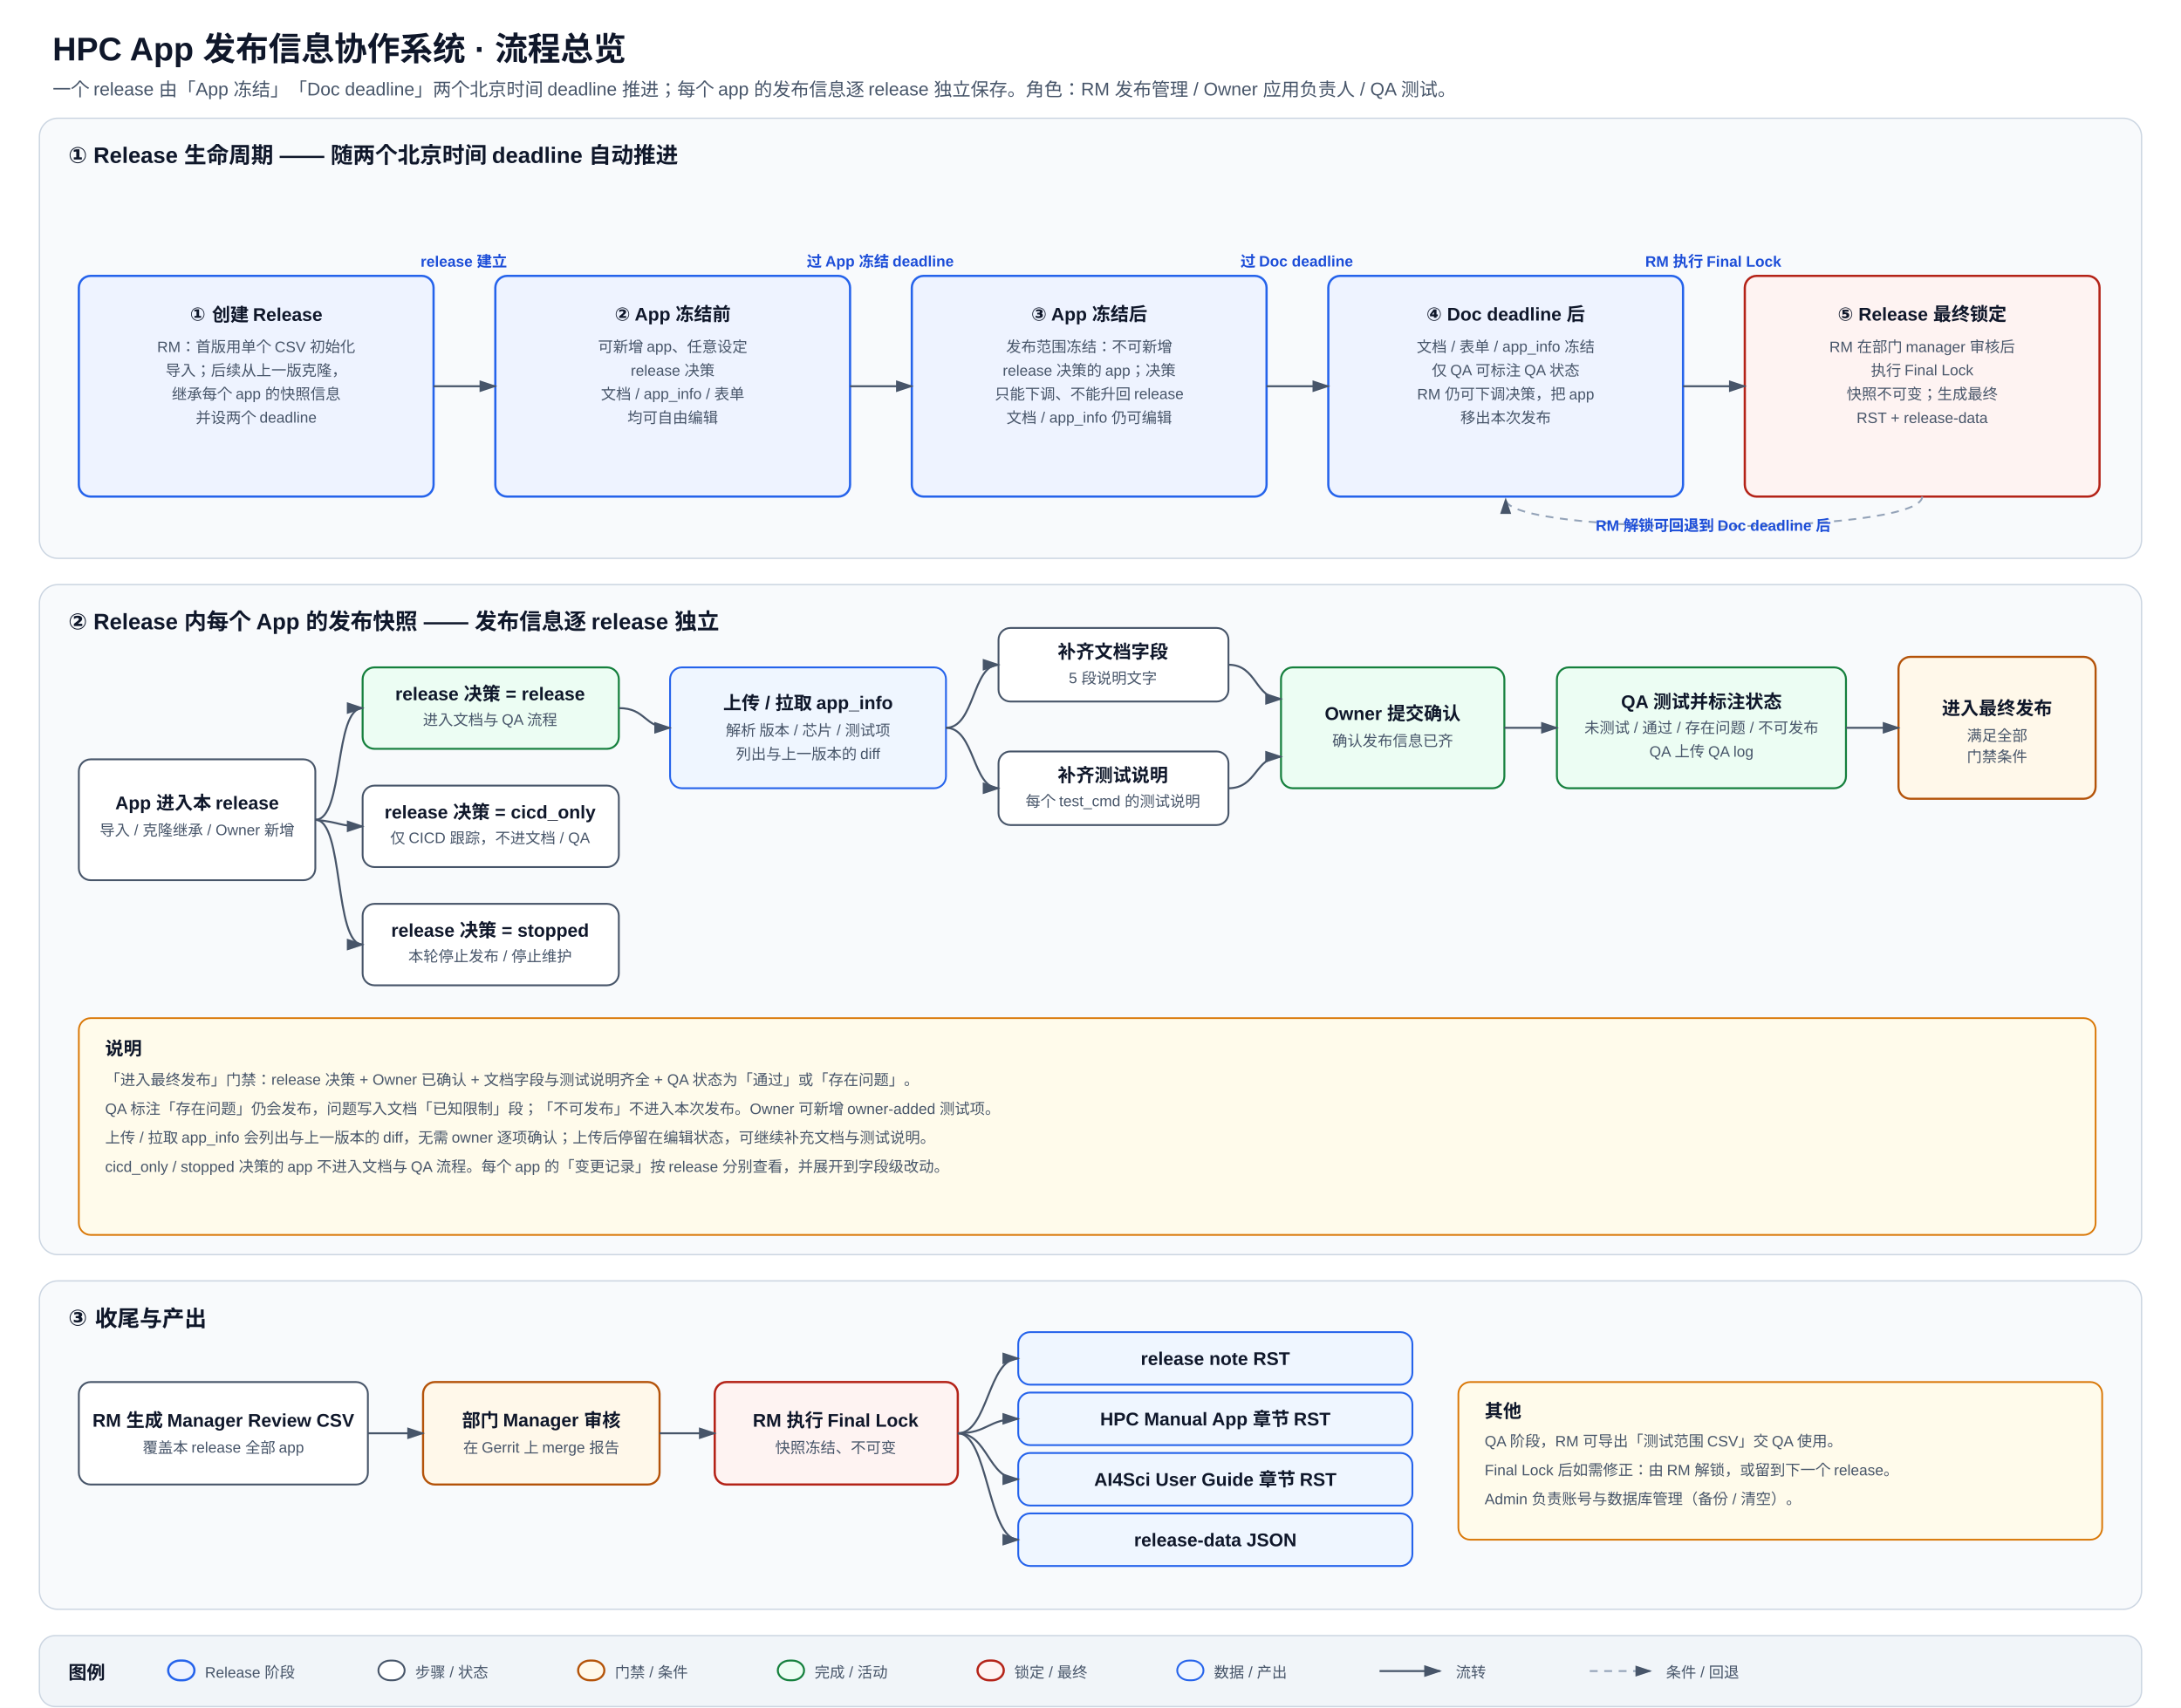
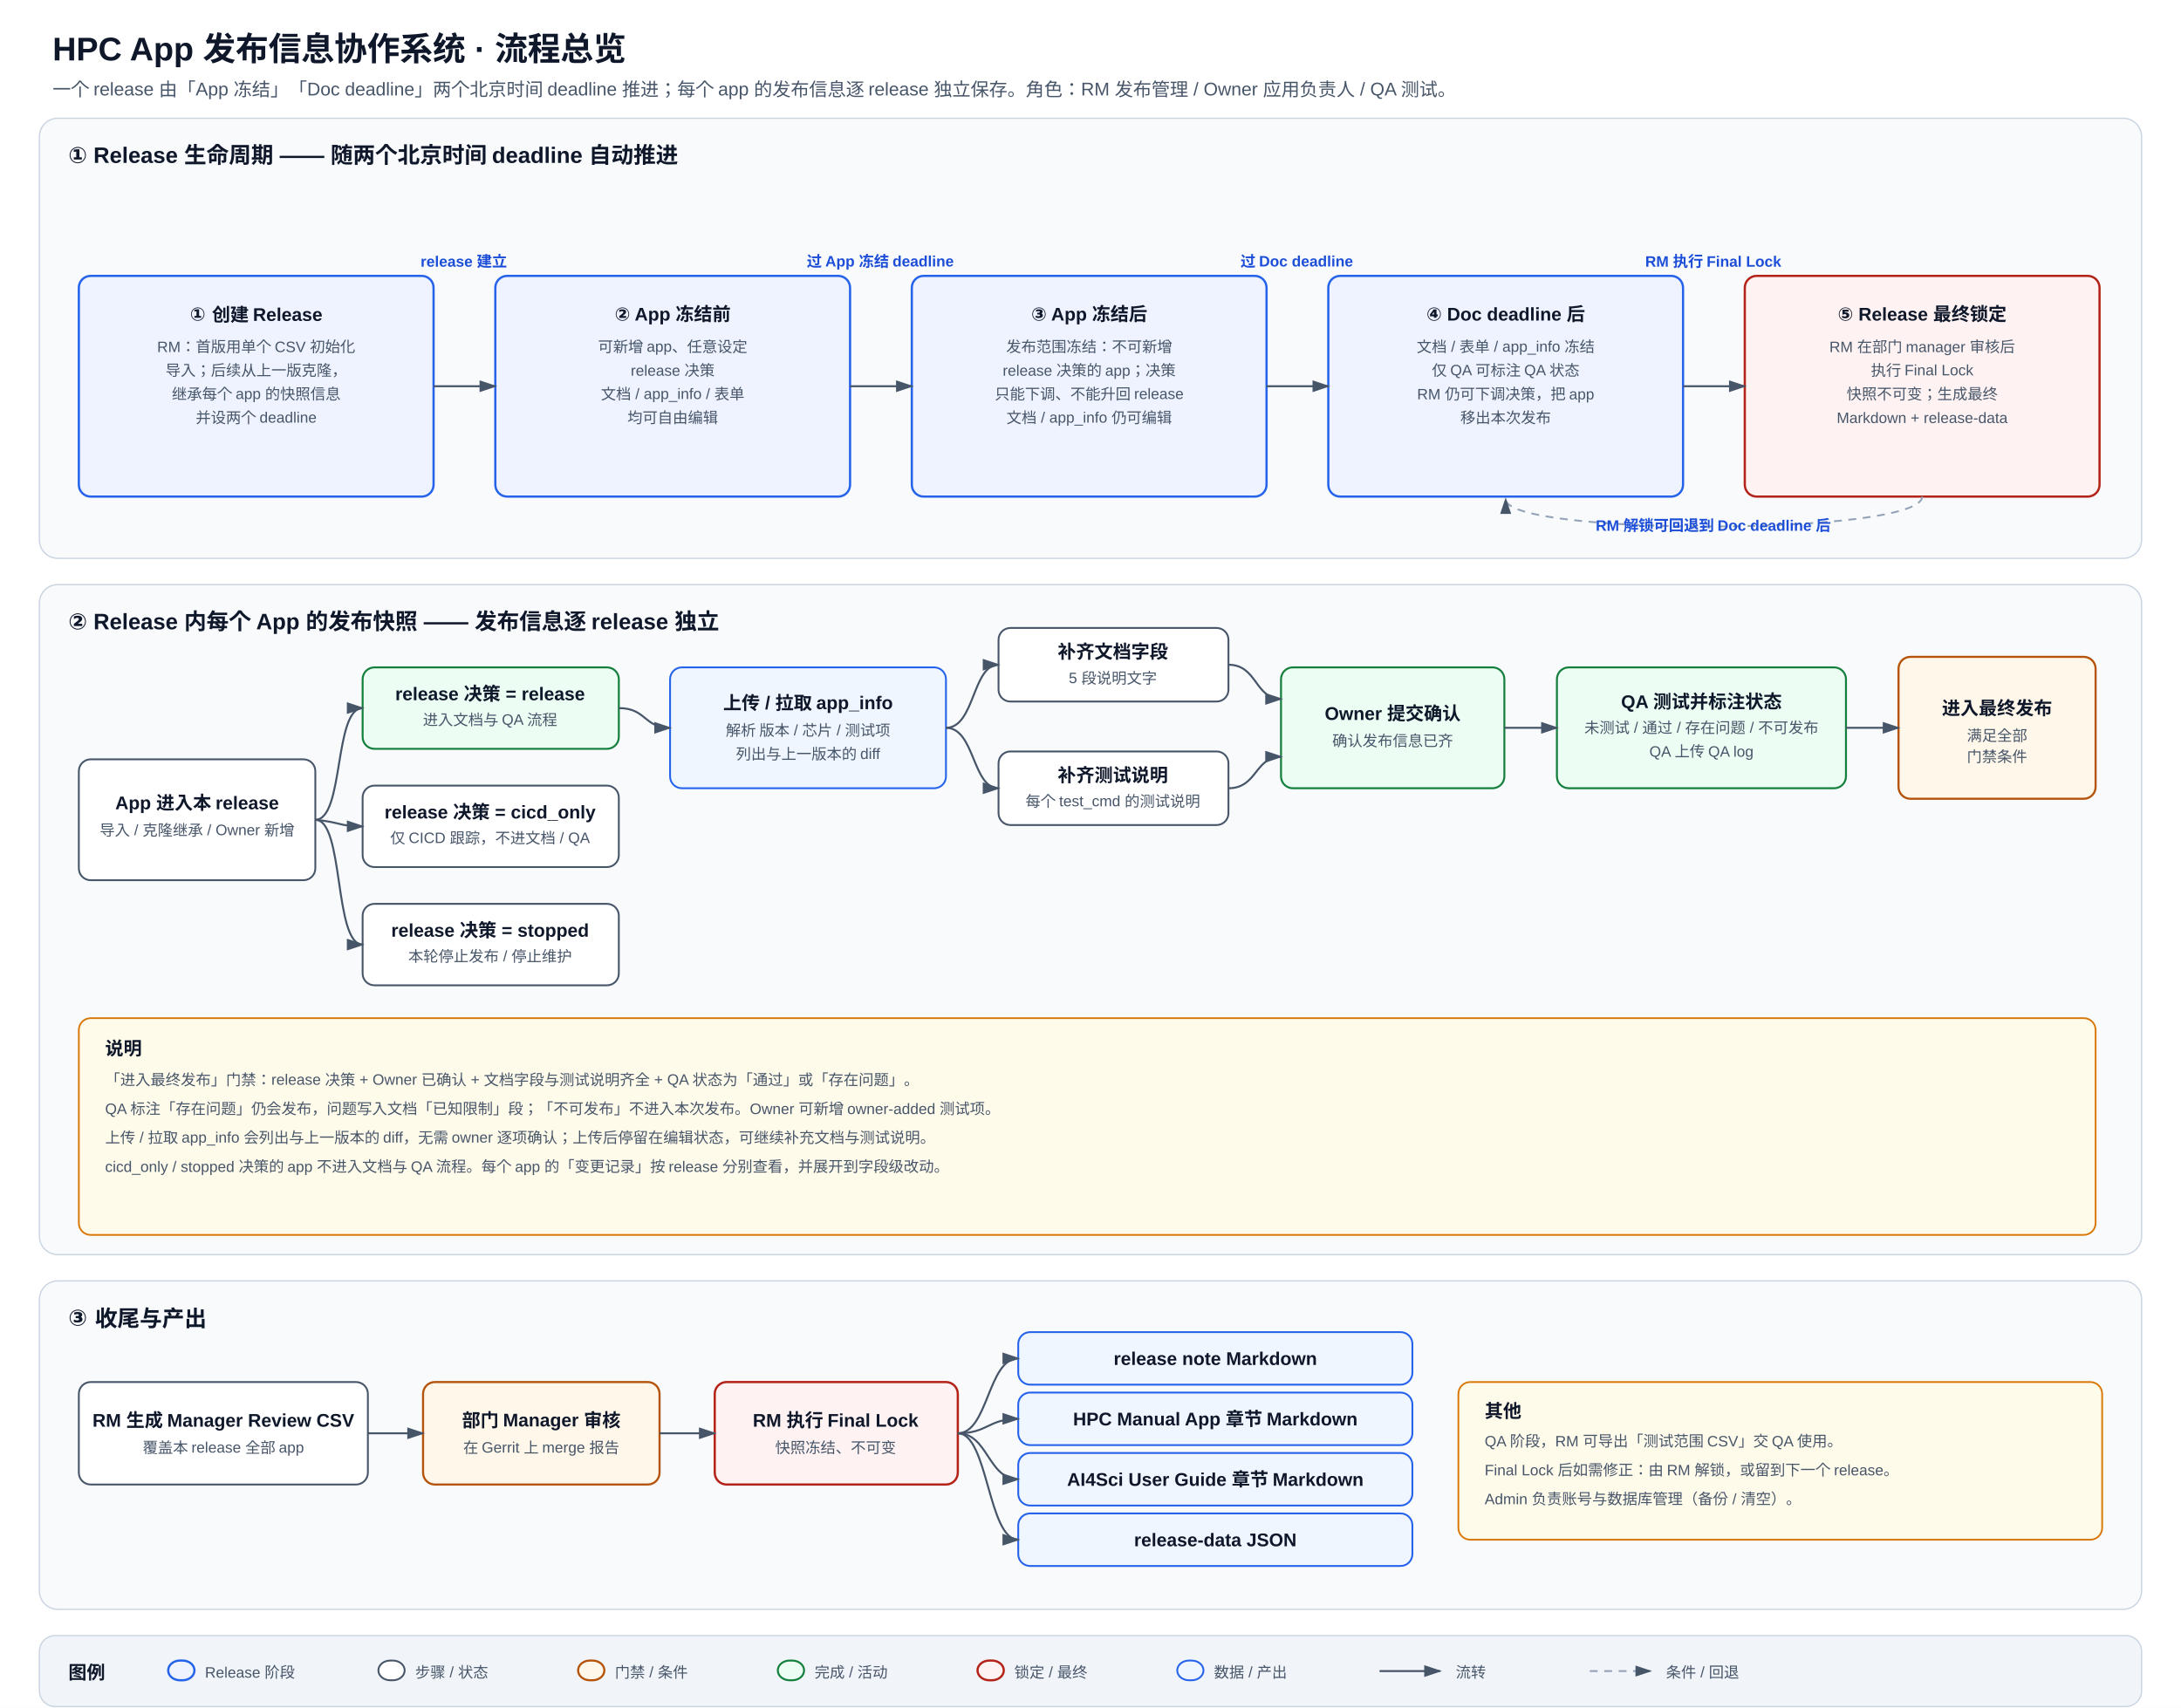
<svg xmlns="http://www.w3.org/2000/svg" width="1660" height="1300" viewBox="0 0 1660 1300">
  <defs>
    <marker id="arrow" markerWidth="10" markerHeight="10" refX="8" refY="3" orient="auto" markerUnits="strokeWidth">
      <path d="M0,0 L0,6 L9,3 z" fill="#475569" />
    </marker>
    <style>
      .title { font: 700 25px "Microsoft YaHei","SimHei",Arial,sans-serif; fill:#0f172a; }
      .subtitle { font: 400 14px "Microsoft YaHei","SimHei",Arial,sans-serif; fill:#475569; }
      .lane { fill:#f8fafc; stroke:#cbd5e1; stroke-width:1; rx:14; }
      .lane-title { font:700 17px "Microsoft YaHei","SimHei",Arial,sans-serif; fill:#0f172a; }
      .box { fill:#ffffff; stroke:#475569; stroke-width:1.4; rx:9; }
      .phase { fill:#eef3ff; stroke:#2563eb; stroke-width:1.7; rx:9; }
      .gate { fill:#fff8ea; stroke:#b45309; stroke-width:1.6; rx:9; }
      .ok { fill:#ecfdf3; stroke:#15803d; stroke-width:1.5; rx:9; }
      .lock { fill:#fef3f2; stroke:#b42318; stroke-width:1.7; rx:9; }
      .data { fill:#eff6ff; stroke:#2563eb; stroke-width:1.4; rx:9; }
      .note { fill:#fffbeb; stroke:#d97706; stroke-width:1.3; rx:9; }
      .label { font:700 14px "Microsoft YaHei","SimHei",Arial,sans-serif; fill:#0f172a; }
      .small { font:400 11.5px "Microsoft YaHei","SimHei",Arial,sans-serif; fill:#475569; }
      .tlabel { font:600 11.5px "Microsoft YaHei","SimHei",Arial,sans-serif; fill:#1d4ed8; }
      .edge { stroke:#475569; stroke-width:1.5; fill:none; marker-end:url(#arrow); }
      .edge-dash { stroke:#94a3b8; stroke-width:1.4; fill:none; stroke-dasharray:6 5; marker-end:url(#arrow); }
    </style>
  </defs>
  <rect x="0" y="0" width="1660" height="1300" fill="#ffffff" />
  <text x="40" y="46" class="title">HPC App 发布信息协作系统 · 流程总览</text>
  <text x="40" y="73" class="subtitle">一个 release 由「App 冻结」「Doc deadline」两个北京时间 deadline 推进；每个 app 的发布信息逐 release 独立保存。角色：RM 发布管理 / Owner 应用负责人 / QA 测试。</text>
  <rect x="30" y="90" width="1600" height="335" class="lane" />
  <text x="52" y="124" class="lane-title">① Release 生命周期 —— 随两个北京时间 deadline 自动推进</text>
  <rect x="60" y="210" width="270" height="168" class="phase" />
  <text x="195" y="244" text-anchor="middle" class="label">① 创建 Release</text>
  <text x="195" y="268" text-anchor="middle" class="small">RM：首版用单个 CSV 初始化</text>
  <text x="195" y="286" text-anchor="middle" class="small">导入；后续从上一版克隆，</text>
  <text x="195" y="304" text-anchor="middle" class="small">继承每个 app 的快照信息</text>
  <text x="195" y="322" text-anchor="middle" class="small">并设两个 deadline</text>
  <rect x="377" y="210" width="270" height="168" class="phase" />
  <text x="512" y="244" text-anchor="middle" class="label">② App 冻结前</text>
  <text x="512" y="268" text-anchor="middle" class="small">可新增 app、任意设定</text>
  <text x="512" y="286" text-anchor="middle" class="small">release 决策</text>
  <text x="512" y="304" text-anchor="middle" class="small">文档 / app_info / 表单</text>
  <text x="512" y="322" text-anchor="middle" class="small">均可自由编辑</text>
  <rect x="694" y="210" width="270" height="168" class="phase" />
  <text x="829" y="244" text-anchor="middle" class="label">③ App 冻结后</text>
  <text x="829" y="268" text-anchor="middle" class="small">发布范围冻结：不可新增</text>
  <text x="829" y="286" text-anchor="middle" class="small">release 决策的 app；决策</text>
  <text x="829" y="304" text-anchor="middle" class="small">只能下调、不能升回 release</text>
  <text x="829" y="322" text-anchor="middle" class="small">文档 / app_info 仍可编辑</text>
  <rect x="1011" y="210" width="270" height="168" class="phase" />
  <text x="1146" y="244" text-anchor="middle" class="label">④ Doc deadline 后</text>
  <text x="1146" y="268" text-anchor="middle" class="small">文档 / 表单 / app_info 冻结</text>
  <text x="1146" y="286" text-anchor="middle" class="small">仅 QA 可标注 QA 状态</text>
  <text x="1146" y="304" text-anchor="middle" class="small">RM 仍可下调决策，把 app</text>
  <text x="1146" y="322" text-anchor="middle" class="small">移出本次发布</text>
  <rect x="1328" y="210" width="270" height="168" class="lock" />
  <text x="1463" y="244" text-anchor="middle" class="label">⑤ Release 最终锁定</text>
  <text x="1463" y="268" text-anchor="middle" class="small">RM 在部门 manager 审核后</text>
  <text x="1463" y="286" text-anchor="middle" class="small">执行 Final Lock</text>
  <text x="1463" y="304" text-anchor="middle" class="small">快照不可变；生成最终</text>
-   <text x="1463" y="322" text-anchor="middle" class="small">RST + release-data</text>
+   <text x="1463" y="322" text-anchor="middle" class="small">Markdown + release-data</text>
  <text x="353" y="203" text-anchor="middle" class="tlabel">release 建立</text>
  <text x="670" y="203" text-anchor="middle" class="tlabel">过 App 冻结 deadline</text>
  <text x="987" y="203" text-anchor="middle" class="tlabel">过 Doc deadline</text>
  <text x="1304" y="203" text-anchor="middle" class="tlabel">RM 执行 Final Lock</text>
  <path d="M330 294 L377 294" class="edge" />
  <path d="M647 294 L694 294" class="edge" />
  <path d="M964 294 L1011 294" class="edge" />
  <path d="M1281 294 L1328 294" class="edge" />
  <path d="M1463 378 C1463 408 1146 408 1146 380" class="edge-dash" />
  <text x="1304" y="404" text-anchor="middle" class="tlabel">RM 解锁可回退到 Doc deadline 后</text>
  <rect x="30" y="445" width="1600" height="510" class="lane" />
  <text x="52" y="479" class="lane-title">② Release 内每个 App 的发布快照 —— 发布信息逐 release 独立</text>
  <rect x="60" y="578" width="180" height="92" class="box" />
  <text x="150" y="616" text-anchor="middle" class="label">App 进入本 release</text>
  <text x="150" y="636" text-anchor="middle" class="small">导入 / 克隆继承 / Owner 新增</text>
  <rect x="276" y="508" width="195" height="62" class="ok" />
  <text x="373" y="533" text-anchor="middle" class="label">release 决策 = release</text>
  <text x="373" y="552" text-anchor="middle" class="small">进入文档与 QA 流程</text>
  <rect x="276" y="598" width="195" height="62" class="box" />
  <text x="373" y="623" text-anchor="middle" class="label">release 决策 = cicd_only</text>
  <text x="373" y="642" text-anchor="middle" class="small">仅 CICD 跟踪，不进文档 / QA</text>
  <rect x="276" y="688" width="195" height="62" class="box" />
  <text x="373" y="713" text-anchor="middle" class="label">release 决策 = stopped</text>
  <text x="373" y="732" text-anchor="middle" class="small">本轮停止发布 / 停止维护</text>
  <rect x="510" y="508" width="210" height="92" class="data" />
  <text x="615" y="540" text-anchor="middle" class="label">上传 / 拉取 app_info</text>
  <text x="615" y="560" text-anchor="middle" class="small">解析 版本 / 芯片 / 测试项</text>
  <text x="615" y="578" text-anchor="middle" class="small">列出与上一版本的 diff</text>
  <rect x="760" y="478" width="175" height="56" class="box" />
  <text x="847" y="501" text-anchor="middle" class="label">补齐文档字段</text>
  <text x="847" y="520" text-anchor="middle" class="small">5 段说明文字</text>
  <rect x="760" y="572" width="175" height="56" class="box" />
  <text x="847" y="595" text-anchor="middle" class="label">补齐测试说明</text>
  <text x="847" y="614" text-anchor="middle" class="small">每个 test_cmd 的测试说明</text>
  <rect x="975" y="508" width="170" height="92" class="ok" />
  <text x="1060" y="548" text-anchor="middle" class="label">Owner 提交确认</text>
  <text x="1060" y="568" text-anchor="middle" class="small">确认发布信息已齐</text>
  <rect x="1185" y="508" width="220" height="92" class="ok" />
  <text x="1295" y="539" text-anchor="middle" class="label">QA 测试并标注状态</text>
  <text x="1295" y="558" text-anchor="middle" class="small">未测试 / 通过 / 存在问题 / 不可发布</text>
  <text x="1295" y="576" text-anchor="middle" class="small">QA 上传 QA log</text>
  <rect x="1445" y="500" width="150" height="108" class="gate" />
  <text x="1520" y="544" text-anchor="middle" class="label">进入最终发布</text>
  <text x="1520" y="564" text-anchor="middle" class="small">满足全部</text>
  <text x="1520" y="580" text-anchor="middle" class="small">门禁条件</text>
  <path d="M240 624 C262 624 254 539 276 539" class="edge" />
  <path d="M240 624 C260 626 258 629 276 629" class="edge" />
  <path d="M240 624 C262 624 254 719 276 719" class="edge" />
  <path d="M471 539 C492 539 490 554 510 554" class="edge" />
  <path d="M720 554 C742 554 740 506 760 506" class="edge" />
  <path d="M720 554 C742 554 740 600 760 600" class="edge" />
  <path d="M935 506 C957 506 955 532 975 532" class="edge" />
  <path d="M935 600 C957 600 955 576 975 576" class="edge" />
  <path d="M1145 554 L1185 554" class="edge" />
  <path d="M1405 554 L1445 554" class="edge" />
  <rect x="60" y="775" width="1535" height="165" class="note" />
  <text x="80" y="803" class="label">说明</text>
  <text x="80" y="826" class="small">「进入最终发布」门禁：release 决策 + Owner 已确认 + 文档字段与测试说明齐全 + QA 状态为「通过」或「存在问题」。</text>
  <text x="80" y="848" class="small">QA 标注「存在问题」仍会发布，问题写入文档「已知限制」段；「不可发布」不进入本次发布。Owner 可新增 owner-added 测试项。</text>
  <text x="80" y="870" class="small">上传 / 拉取 app_info 会列出与上一版本的 diff，无需 owner 逐项确认；上传后停留在编辑状态，可继续补充文档与测试说明。</text>
  <text x="80" y="892" class="small">cicd_only / stopped 决策的 app 不进入文档与 QA 流程。每个 app 的「变更记录」按 release 分别查看，并展开到字段级改动。</text>
  <rect x="30" y="975" width="1600" height="250" class="lane" />
  <text x="52" y="1009" class="lane-title">③ 收尾与产出</text>
  <rect x="60" y="1052" width="220" height="78" class="box" />
  <text x="170" y="1086" text-anchor="middle" class="label">RM 生成 Manager Review CSV</text>
  <text x="170" y="1106" text-anchor="middle" class="small">覆盖本 release 全部 app</text>
  <rect x="322" y="1052" width="180" height="78" class="gate" />
  <text x="412" y="1086" text-anchor="middle" class="label">部门 Manager 审核</text>
  <text x="412" y="1106" text-anchor="middle" class="small">在 Gerrit 上 merge 报告</text>
  <rect x="544" y="1052" width="185" height="78" class="lock" />
  <text x="636" y="1086" text-anchor="middle" class="label">RM 执行 Final Lock</text>
  <text x="636" y="1106" text-anchor="middle" class="small">快照冻结、不可变</text>
  <rect x="775" y="1014" width="300" height="40" class="data" />
-   <text x="925" y="1039" text-anchor="middle" class="label">release note RST</text>
+   <text x="925" y="1039" text-anchor="middle" class="label">release note Markdown</text>
  <rect x="775" y="1060" width="300" height="40" class="data" />
-   <text x="925" y="1085" text-anchor="middle" class="label">HPC Manual App 章节 RST</text>
+   <text x="925" y="1085" text-anchor="middle" class="label">HPC Manual App 章节 Markdown</text>
  <rect x="775" y="1106" width="300" height="40" class="data" />
-   <text x="925" y="1131" text-anchor="middle" class="label">AI4Sci User Guide 章节 RST</text>
+   <text x="925" y="1131" text-anchor="middle" class="label">AI4Sci User Guide 章节 Markdown</text>
  <rect x="775" y="1152" width="300" height="40" class="data" />
  <text x="925" y="1177" text-anchor="middle" class="label">release-data JSON</text>
  <path d="M280 1091 L322 1091" class="edge" />
  <path d="M502 1091 L544 1091" class="edge" />
  <path d="M729 1091 C752 1091 752 1034 775 1034" class="edge" />
  <path d="M729 1091 C752 1091 752 1080 775 1080" class="edge" />
  <path d="M729 1091 C752 1091 752 1126 775 1126" class="edge" />
  <path d="M729 1091 C752 1091 752 1172 775 1172" class="edge" />
  <rect x="1110" y="1052" width="490" height="120" class="note" />
  <text x="1130" y="1079" class="label">其他</text>
  <text x="1130" y="1101" class="small">QA 阶段，RM 可导出「测试范围 CSV」交 QA 使用。</text>
  <text x="1130" y="1123" class="small">Final Lock 后如需修正：由 RM 解锁，或留到下一个 release。</text>
  <text x="1130" y="1145" class="small">Admin 负责账号与数据库管理（备份 / 清空）。</text>
  <rect x="30" y="1245" width="1600" height="54" fill="#f1f5f9" stroke="#cbd5e1" stroke-width="1" rx="12" />
  <text x="52" y="1278" class="label">图例</text>
  <rect x="128" y="1264" width="20" height="15" class="phase" />
  <text x="156" y="1277" class="small">Release 阶段</text>
  <rect x="288" y="1264" width="20" height="15" class="box" />
  <text x="316" y="1277" class="small">步骤 / 状态</text>
  <rect x="440" y="1264" width="20" height="15" class="gate" />
  <text x="468" y="1277" class="small">门禁 / 条件</text>
  <rect x="592" y="1264" width="20" height="15" class="ok" />
  <text x="620" y="1277" class="small">完成 / 活动</text>
  <rect x="744" y="1264" width="20" height="15" class="lock" />
  <text x="772" y="1277" class="small">锁定 / 最终</text>
  <rect x="896" y="1264" width="20" height="15" class="data" />
  <text x="924" y="1277" class="small">数据 / 产出</text>
  <line x1="1050" y1="1272" x2="1096" y2="1272" class="edge" />
  <text x="1108" y="1277" class="small">流转</text>
  <line x1="1210" y1="1272" x2="1256" y2="1272" class="edge-dash" />
  <text x="1268" y="1277" class="small">条件 / 回退</text>
</svg>
